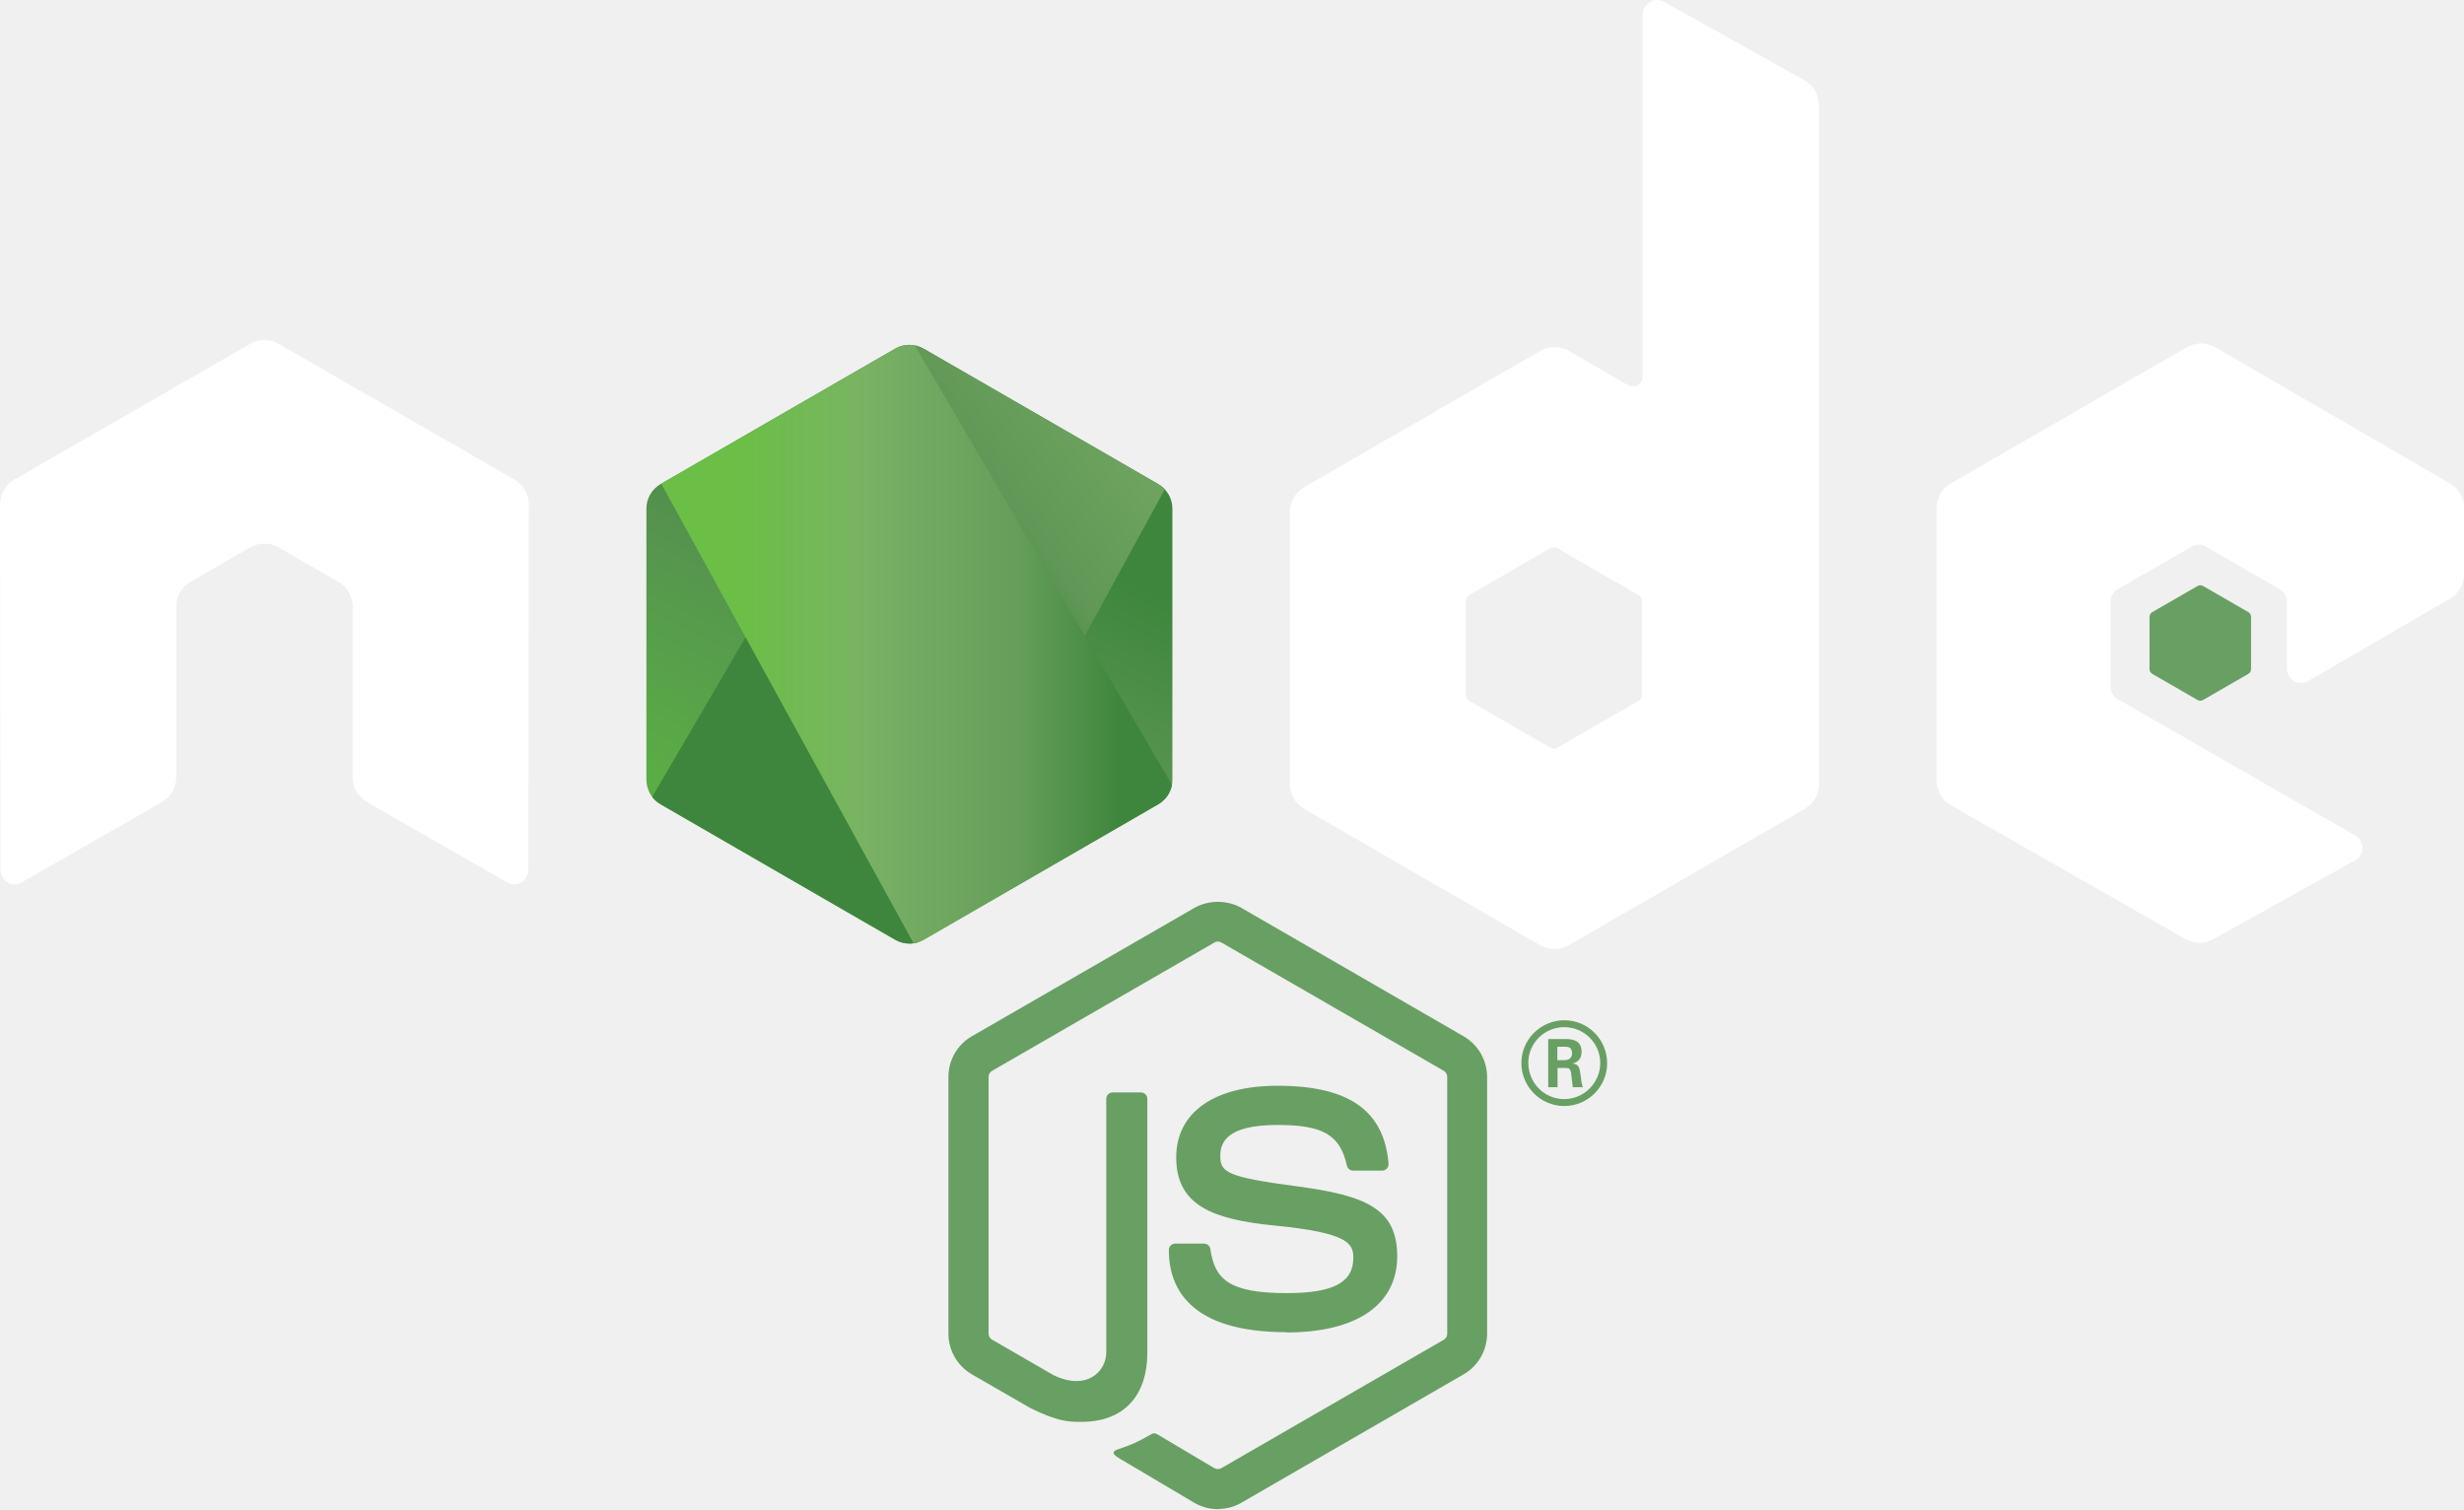
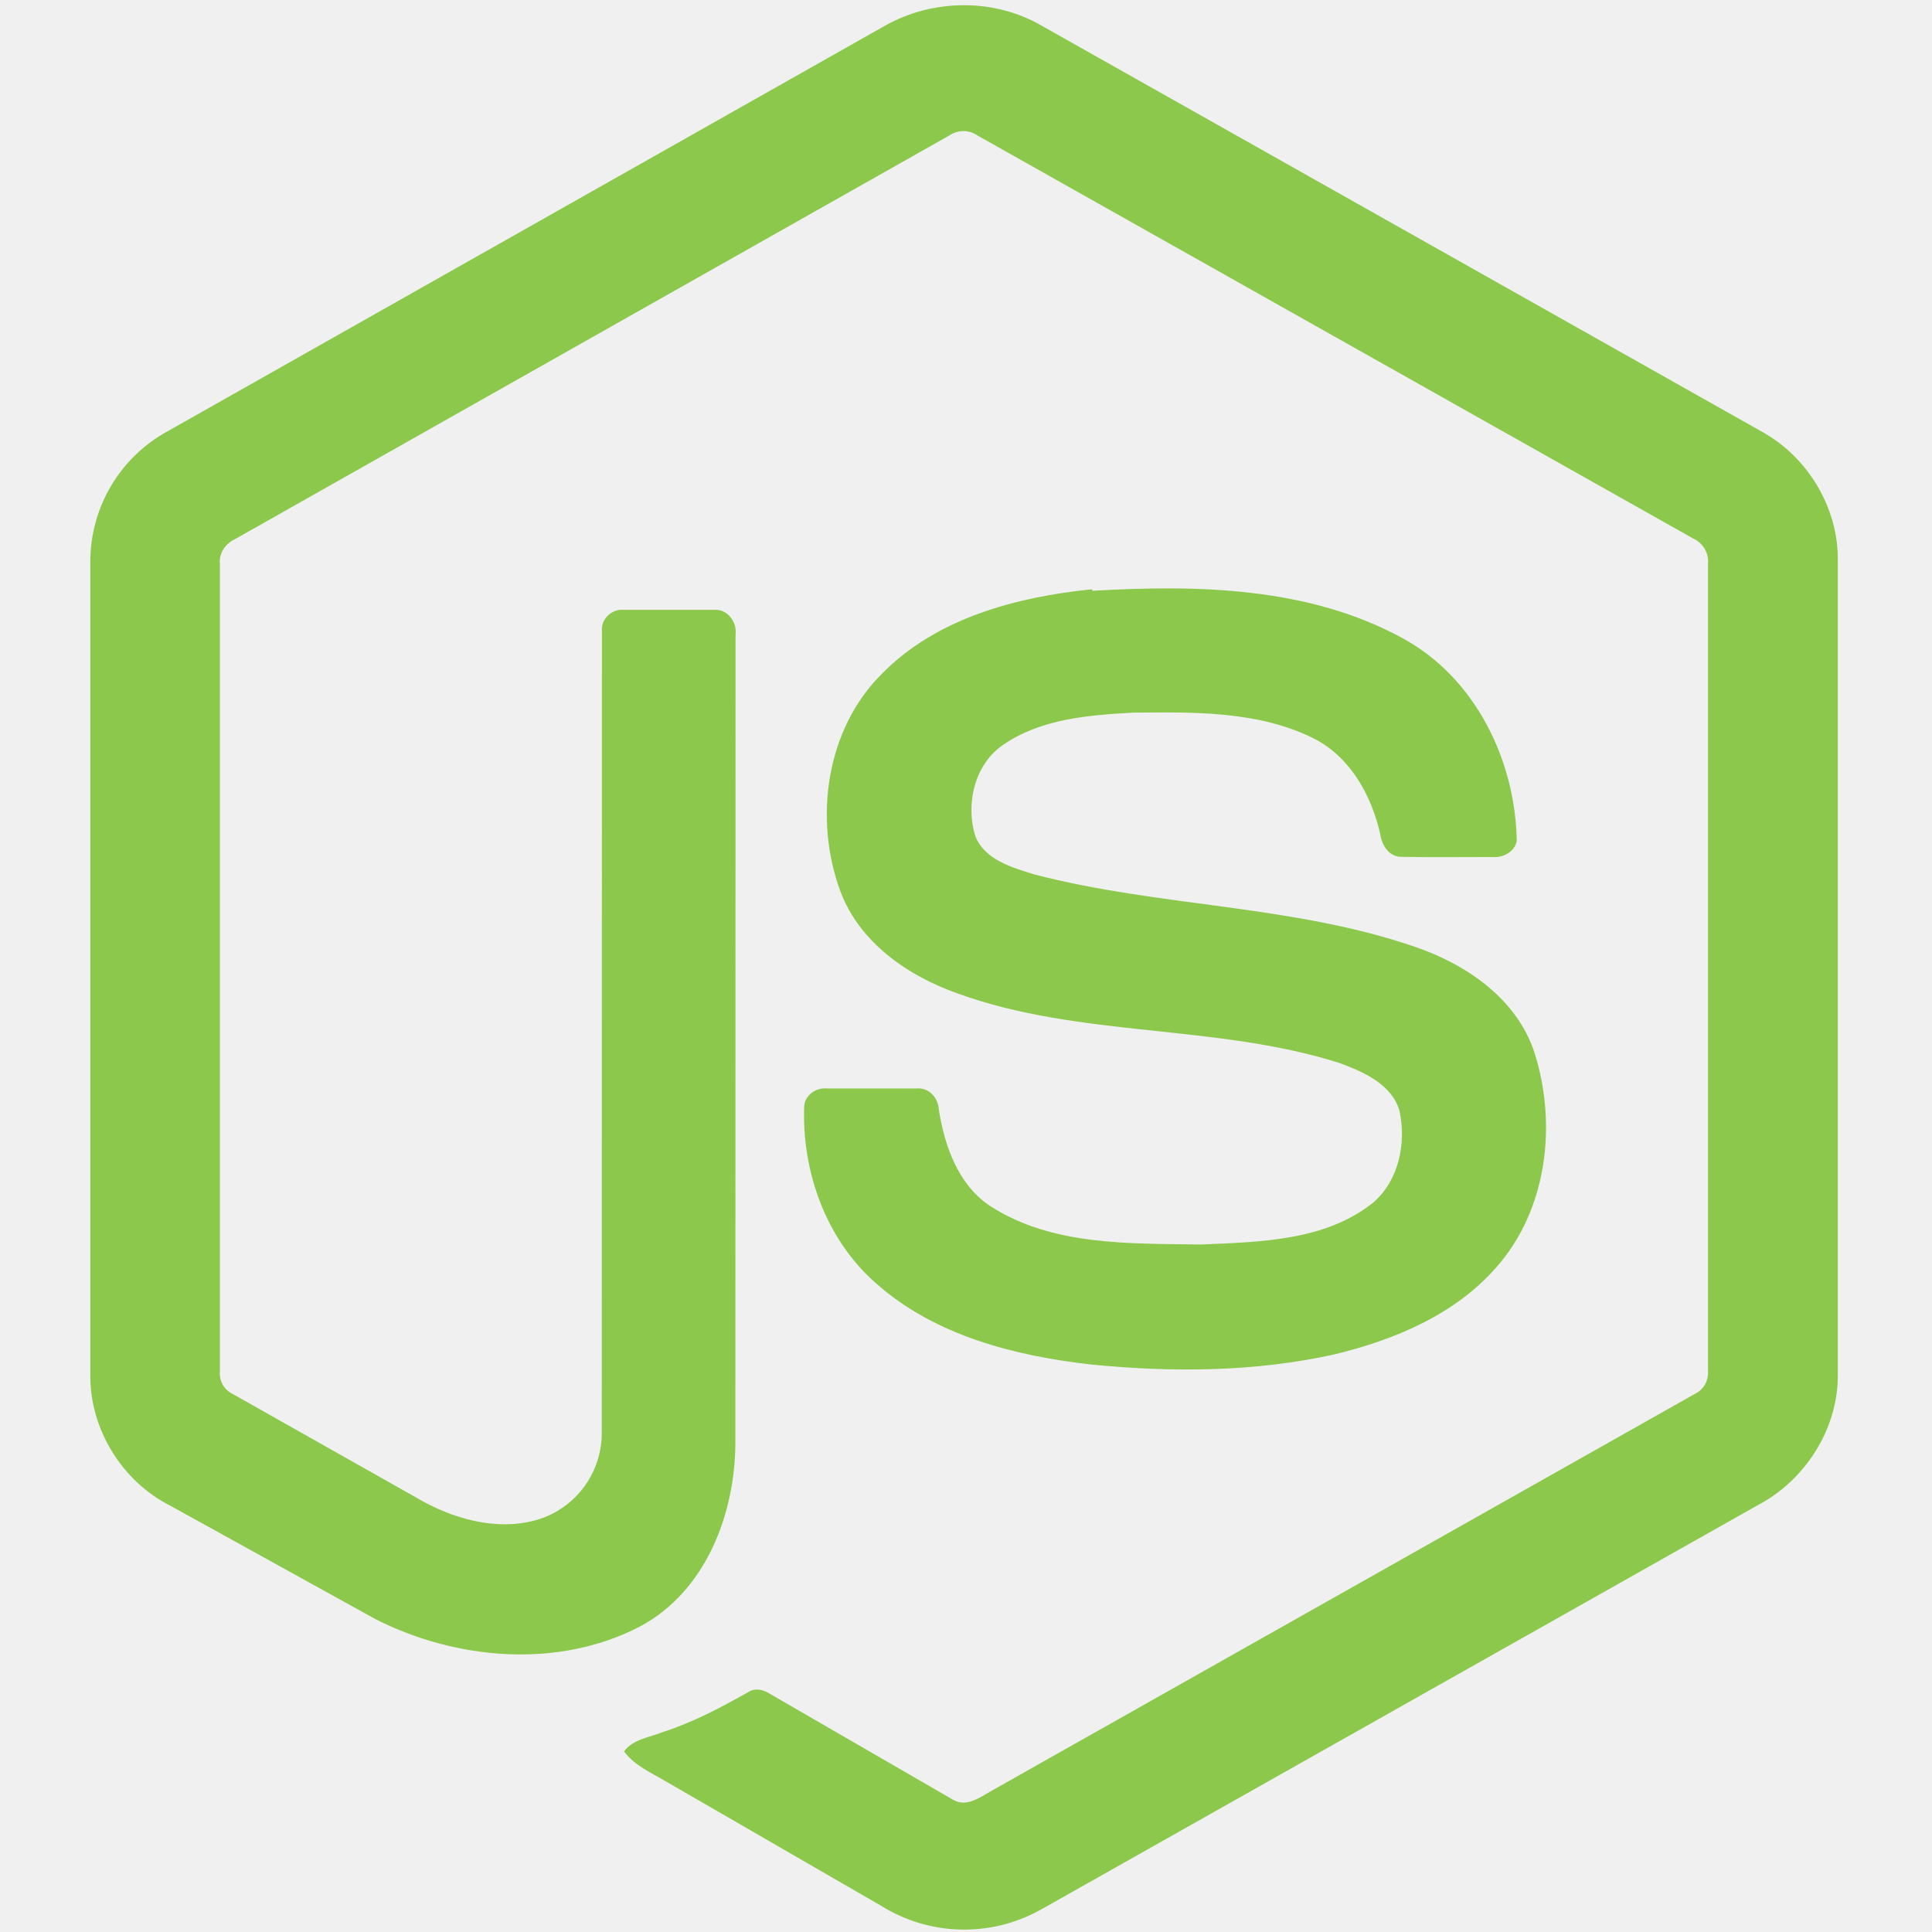
- <svg xmlns="http://www.w3.org/2000/svg" width="589.827" height="361.238" viewBox="0 0 442.37 270.929">
-   <defs>
-     <linearGradient id="b" x1="-.348" x2="1.251" gradientTransform="rotate(116.114 53.1 202.97) scale(86.48)" gradientUnits="userSpaceOnUse">
-       <stop offset=".3" stop-color="#3e863d" />
-       <stop offset=".5" stop-color="#55934f" />
-       <stop offset=".8" stop-color="#5aad45" />
-     </linearGradient>
-     <linearGradient id="d" x1="-.456" x2=".582" gradientTransform="rotate(-36.46 550.846 -214.337) scale(132.798)" gradientUnits="userSpaceOnUse">
-       <stop offset=".57" stop-color="#3e863d" />
-       <stop offset=".72" stop-color="#619857" />
-       <stop offset="1" stop-color="#76ac64" />
-     </linearGradient>
-     <linearGradient id="f" x1=".043" x2=".984" gradientTransform="translate(192.862 279.652) scale(97.417)" gradientUnits="userSpaceOnUse">
-       <stop offset=".16" stop-color="#6bbf47" />
-       <stop offset=".38" stop-color="#79b461" />
-       <stop offset=".47" stop-color="#75ac64" />
-       <stop offset=".7" stop-color="#659e5a" />
-       <stop offset=".9" stop-color="#3e863d" />
-     </linearGradient>
-     <clipPath id="a">
-       <path d="m239.03 226.605-42.13 24.317a5.085 5.085 0 0 0-2.546 4.406v48.668c0 1.817.968 3.496 2.546 4.406l42.133 24.336a5.1 5.1 0 0 0 5.09 0l42.126-24.336a5.096 5.096 0 0 0 2.54-4.406v-48.668c0-1.816-.97-3.496-2.55-4.406l-42.12-24.317a5.123 5.123 0 0 0-5.1 0" />
-     </clipPath>
-     <clipPath id="c">
-       <path d="M195.398 307.086c.403.523.907.976 1.5 1.316l36.14 20.875 6.02 3.46c.9.52 1.926.74 2.934.665.336-.027.672-.09 1-.183l44.434-81.36c-.34-.37-.738-.68-1.184-.94l-27.586-15.93-14.582-8.39a5.318 5.318 0 0 0-1.32-.53zm0 0" />
-     </clipPath>
-     <clipPath id="e">
-       <path d="M241.066 225.953a5.14 5.14 0 0 0-2.035.652l-42.01 24.247 45.3 82.51c.63-.09 1.25-.3 1.81-.624l42.13-24.336a5.105 5.105 0 0 0 2.46-3.476l-46.18-78.89a5.29 5.29 0 0 0-1.03-.102c-.14 0-.28.007-.42.02" />
-     </clipPath>
-   </defs>
-   <path fill="#689f63" d="M218.647 270.93c-1.46 0-2.91-.383-4.19-1.12l-13.337-7.896c-1.992-1.114-1.02-1.508-.363-1.735 2.656-.93 3.195-1.14 6.03-2.75.298-.17.688-.11.993.07l10.246 6.08c.37.2.895.2 1.238 0l39.95-23.06c.37-.21.61-.64.61-1.08v-46.1c0-.46-.24-.87-.618-1.1l-39.934-23.04c-.37-.22-.86-.22-1.23 0l-39.926 23.04c-.387.22-.633.65-.633 1.09v46.1c0 .44.24.86.62 1.07l10.94 6.32c5.94 2.97 9.57-.53 9.57-4.05v-45.5c0-.65.51-1.15 1.16-1.15h5.06c.63 0 1.15.5 1.15 1.15v45.52c0 7.92-4.32 12.47-11.83 12.47-2.31 0-4.13 0-9.21-2.5l-10.48-6.04a8.447 8.447 0 0 1-4.19-7.29v-46.1c0-3 1.6-5.8 4.19-7.28l39.99-23.07c2.53-1.43 5.89-1.43 8.4 0l39.94 23.08a8.428 8.428 0 0 1 4.19 7.28v46.1c0 2.99-1.61 5.78-4.19 7.28l-39.94 23.07a8.397 8.397 0 0 1-4.21 1.12" />
-   <path fill="#689f63" d="M230.987 239.164c-17.48 0-21.145-8.024-21.145-14.754 0-.64.516-1.15 1.157-1.15h5.16c.57 0 1.05.415 1.14.978.78 5.258 3.1 7.91 13.67 7.91 8.42 0 12-1.902 12-6.367 0-2.57-1.02-4.48-14.1-5.76-10.94-1.08-17.7-3.49-17.7-12.24 0-8.06 6.8-12.86 18.19-12.86 12.79 0 19.13 4.44 19.93 13.98a1.164 1.164 0 0 1-1.16 1.26h-5.19c-.54 0-1.01-.38-1.12-.9-1.25-5.53-4.27-7.3-12.48-7.3-9.19 0-10.26 3.2-10.26 5.6 0 2.91 1.26 3.76 13.66 5.4 12.28 1.63 18.11 3.93 18.11 12.56 0 8.7-7.26 13.69-19.92 13.69m48.66-48.89h1.34c1.1 0 1.31-.77 1.31-1.22 0-1.18-.81-1.18-1.26-1.18h-1.38zm-1.63-3.78h2.97c1.02 0 3.02 0 3.02 2.28 0 1.59-1.02 1.92-1.63 2.12 1.19.08 1.27.86 1.43 1.96.08.69.21 1.88.45 2.28h-1.83c-.05-.4-.33-2.6-.33-2.72-.12-.49-.29-.73-.9-.73h-1.51v3.46h-1.67zm-3.57 4.3c0 3.58 2.89 6.48 6.44 6.48 3.58 0 6.47-2.96 6.47-6.48 0-3.59-2.93-6.44-6.48-6.44-3.5 0-6.44 2.81-6.44 6.43m14.16.03c0 4.24-3.47 7.7-7.7 7.7-4.2 0-7.7-3.42-7.7-7.7 0-4.36 3.58-7.7 7.7-7.7 4.15 0 7.69 3.35 7.69 7.7" />
-   <path fill="#fff" fill-rule="evenodd" d="M94.936 90.55c0-1.84-.97-3.53-2.558-4.445l-42.356-24.37a4.946 4.946 0 0 0-2.328-.67h-.438c-.812.03-1.613.25-2.34.67L2.562 86.105A5.154 5.154 0 0 0 0 90.555l.093 65.64c0 .91.47 1.76 1.27 2.21.78.48 1.76.48 2.54 0l25.18-14.42c1.59-.946 2.56-2.618 2.56-4.44V108.88a5.1 5.1 0 0 1 2.555-4.43l10.72-6.174a5.086 5.086 0 0 1 2.56-.688c.876 0 1.77.226 2.544.687l10.715 6.172c1.586.91 2.56 2.6 2.56 4.43v30.663c0 1.82.983 3.5 2.565 4.44l25.164 14.41a2.5 2.5 0 0 0 2.56 0 2.568 2.568 0 0 0 1.268-2.21zm199.868 34.176c0 .457-.243.88-.64 1.106l-14.548 8.386a1.282 1.282 0 0 1-1.277 0l-14.55-8.386c-.4-.227-.64-.65-.64-1.106V107.93c0-.458.24-.88.63-1.11l14.54-8.4c.4-.23.89-.23 1.29 0l14.55 8.4c.4.23.64.652.64 1.11zM298.734.324a2.568 2.568 0 0 0-2.544.027c-.78.46-1.262 1.3-1.262 2.21v65a1.788 1.788 0 0 1-2.684 1.55L281.634 63a5.108 5.108 0 0 0-5.112 0l-42.37 24.453a5.105 5.105 0 0 0-2.56 4.42v48.92c0 1.83.977 3.51 2.56 4.43l42.37 24.47c1.582.91 3.53.91 5.117 0l42.37-24.48c1.58-.92 2.56-2.6 2.56-4.43V18.863a5.128 5.128 0 0 0-2.63-4.47zm141.093 107.164a5.116 5.116 0 0 0 2.543-4.422V91.21c0-1.824-.97-3.507-2.547-4.425l-42.1-24.44a5.113 5.113 0 0 0-5.13 0l-42.36 24.45c-1.59.92-2.56 2.6-2.56 4.43v48.9c0 1.84.99 3.54 2.58 4.45l42.09 23.99c1.55.89 3.45.9 5.02.03l25.46-14.15c.8-.45 1.31-1.3 1.31-2.22 0-.92-.49-1.78-1.29-2.23l-42.62-24.46c-.8-.45-1.29-1.3-1.29-2.21v-15.34c0-.916.48-1.76 1.28-2.216l13.26-7.65c.79-.46 1.76-.46 2.55 0l13.27 7.65c.79.45 1.28 1.3 1.28 2.21v12.06c0 .91.49 1.76 1.28 2.22.79.45 1.77.45 2.56-.01zm0 0" />
-   <path fill="#689f63" fill-rule="evenodd" d="M394.538 105.2a.97.97 0 0 1 .98 0l8.13 4.69c.304.176.49.5.49.85v9.39c0 .35-.186.674-.49.85l-8.13 4.69a.97.97 0 0 1-.98 0l-8.125-4.69a.979.979 0 0 1-.5-.85v-9.39c0-.35.18-.674.49-.85zm0 0" />
-   <g clip-path="url(#a)" transform="translate(-78.306 -164.016)">
-     <path fill="url(#b)" d="m331.363 246.793-118.715-58.19-60.87 124.174L270.49 370.97zm0 0" />
-   </g>
-   <g clip-path="url(#c)" transform="translate(-78.306 -164.016)">
-     <path fill="url(#d)" d="m144.07 264.004 83.825 113.453 110.86-81.906-83.83-113.45zm0 0" />
-   </g>
-   <g clip-path="url(#e)" transform="translate(-78.306 -164.016)">
-     <path fill="url(#f)" d="M197.02 225.934v107.43h91.683v-107.43zm0 0" />
-   </g>
+ <svg xmlns="http://www.w3.org/2000/svg" width="64" height="64" viewBox="0 0 32 32" preserveAspectRatio="xMidYMid" fill="#8cc84b">
+   <path d="M14.656.427c.8-.453 1.82-.455 2.6 0L29.2 7.16c.747.42 1.247 1.253 1.24 2.114v13.5c.005.897-.544 1.748-1.332 2.16l-11.88 6.702a2.6 2.6 0 0 1-2.639-.073l-3.565-2.06c-.243-.145-.516-.26-.688-.495.152-.204.422-.23.642-.32.496-.158.95-.4 1.406-.656.115-.08.256-.05.366.022l3.04 1.758c.217.125.437-.04.623-.145l11.665-6.583c.144-.07.224-.222.212-.38V9.334c.016-.18-.087-.344-.25-.417L16.19 2.244a.41.41 0 0 0-.465-.001L3.892 8.93c-.16.073-.27.235-.25.415v13.37c-.014.158.07.307.215.375l3.162 1.785c.594.32 1.323.5 1.977.265a1.5 1.5 0 0 0 .971-1.409l.003-13.29c-.014-.197.172-.36.363-.34h1.52c.2-.005.357.207.33.405L12.18 23.88c.001 1.188-.487 2.48-1.586 3.063-1.354.7-3.028.553-4.366-.12l-3.4-1.88c-.8-.4-1.337-1.264-1.332-2.16v-13.5a2.46 2.46 0 0 1 1.282-2.141L14.656.427zM18.1 9.785c1.727-.1 3.576-.066 5.13.785 1.203.652 1.87 2.02 1.892 3.358-.034.18-.222.28-.394.267-.5-.001-1.002.007-1.504-.003-.213.008-.336-.188-.363-.376-.144-.64-.493-1.273-1.095-1.582-.924-.463-1.996-.44-3.004-.43-.736.04-1.527.103-2.15.535-.48.328-.624 1-.453 1.522.16.383.603.506.964.62 2.082.544 4.287.5 6.33 1.207.845.292 1.672.86 1.962 1.745.378 1.186.213 2.604-.63 3.556-.684.784-1.68 1.2-2.675 1.442-1.323.295-2.695.302-4.038.17-1.263-.144-2.577-.476-3.552-1.336-.834-.724-1.24-1.852-1.2-2.94.01-.184.193-.312.37-.297h1.5c.202-.014.35.16.36.35.093.6.322 1.25.854 1.6 1.026.662 2.313.616 3.487.635.973-.043 2.065-.056 2.86-.7.42-.367.543-.98.43-1.508-.123-.446-.6-.653-1-.8-2.055-.65-4.285-.414-6.32-1.15-.826-.292-1.625-.844-1.942-1.693-.443-1.2-.24-2.687.693-3.607.9-.915 2.22-1.268 3.47-1.394z" />
</svg>
